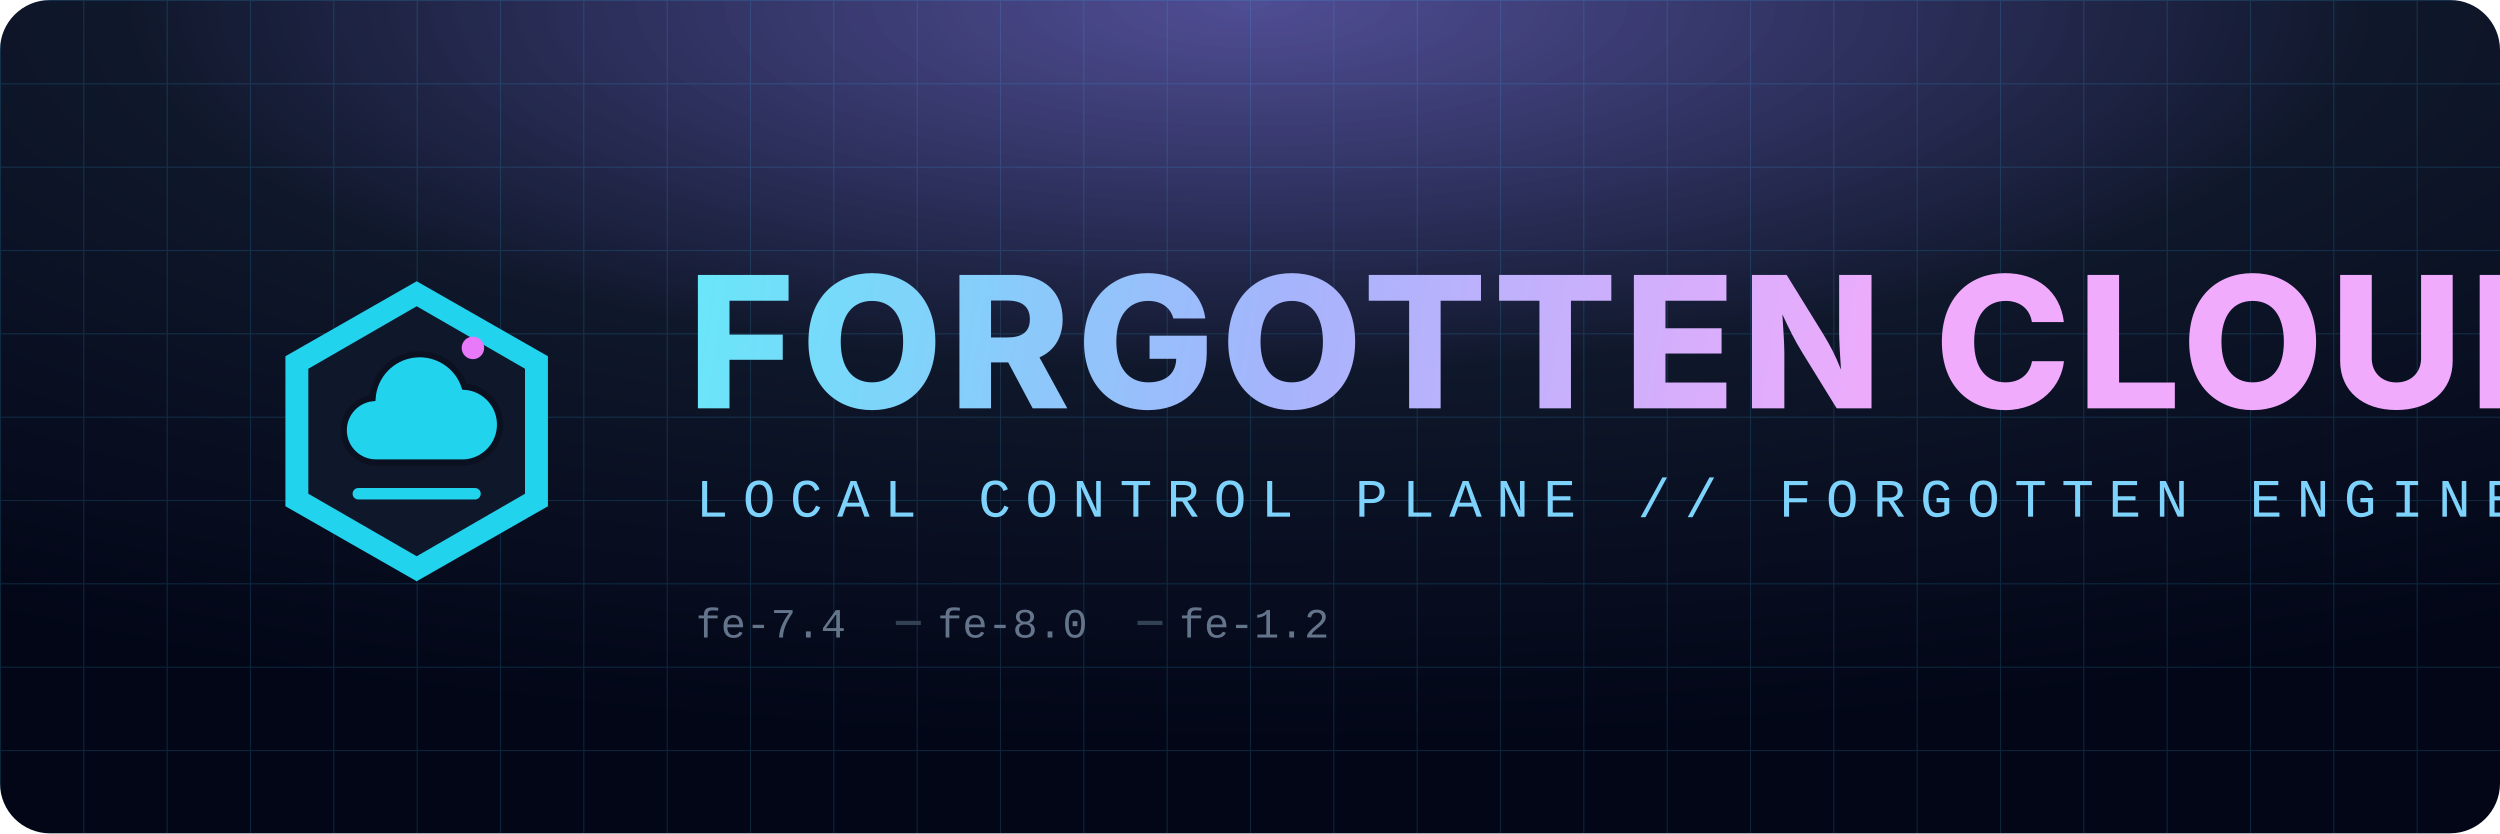
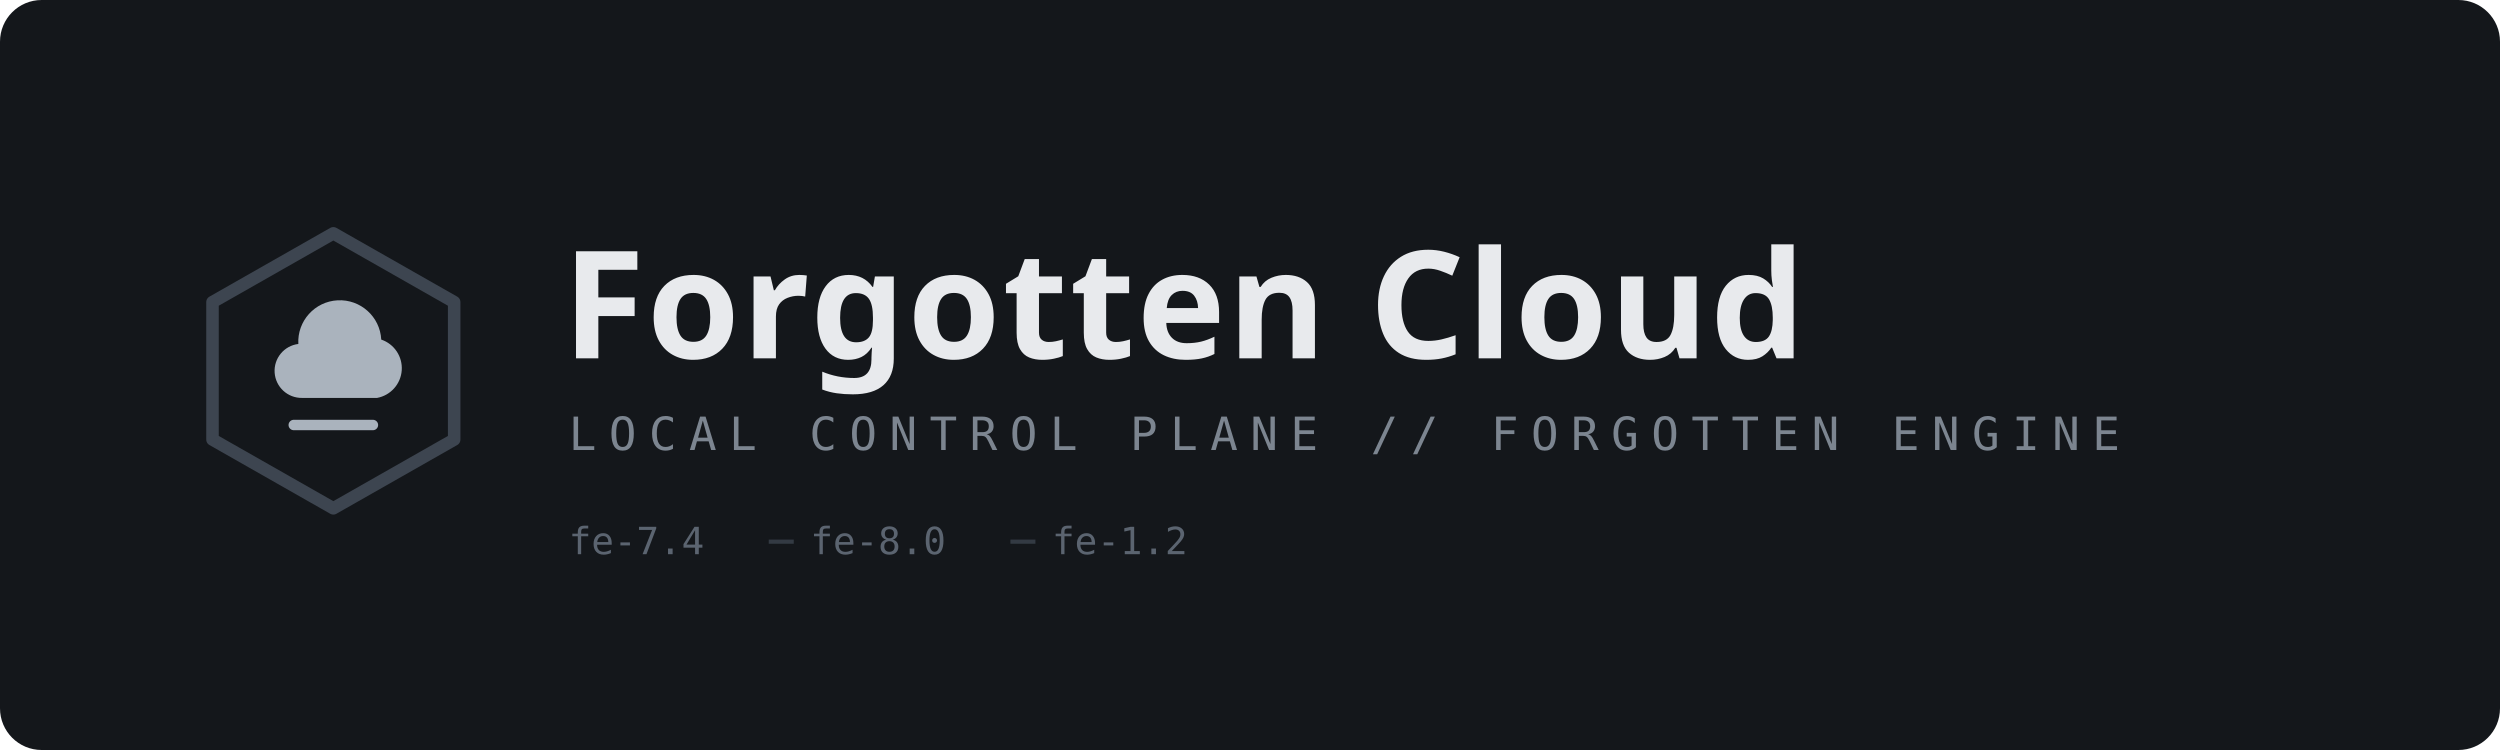
- <svg xmlns="http://www.w3.org/2000/svg" width="1200" height="400" viewBox="0 0 1200 400" fill="none">
-   <defs>
-     <radialGradient id="bg-glow" cx="50%" cy="0%" r="90%">
-       <stop offset="0" stop-color="#312e81" stop-opacity="0.85" />
-       <stop offset="0.5" stop-color="#0f172a" />
-       <stop offset="1" stop-color="#020617" />
-     </radialGradient>
-     <linearGradient id="grid-l" x1="0" y1="0" x2="0" y2="400">
-       <stop offset="0" stop-color="#38bdf8" stop-opacity="0.16" />
-       <stop offset="1" stop-color="#38bdf8" stop-opacity="0" />
-     </linearGradient>
-     <linearGradient id="b-mark" x1="140" y1="110" x2="260" y2="290" gradientUnits="userSpaceOnUse">
-       <stop offset="0" stop-color="#22d3ee" />
-       <stop offset="0.55" stop-color="#818cf8" />
-       <stop offset="1" stop-color="#e879f9" />
-     </linearGradient>
-     <linearGradient id="b-word" x1="320" y1="150" x2="900" y2="240" gradientUnits="userSpaceOnUse">
-       <stop offset="0" stop-color="#67e8f9" />
-       <stop offset="0.5" stop-color="#a5b4fc" />
-       <stop offset="1" stop-color="#f0abfc" />
-     </linearGradient>
-     <pattern id="p-grid" width="40" height="40" patternUnits="userSpaceOnUse">
-       <path d="M40 0H0v40" fill="none" stroke="url(#grid-l)" stroke-width="1" />
-     </pattern>
-   </defs>
-   <rect width="1200" height="400" rx="24" fill="url(#bg-glow)" />
-   <rect width="1200" height="400" rx="24" fill="url(#p-grid)" />
-   <g transform="translate(130 130)">
-     <path d="M70 5 133 41v72L70 149 7 113V41L70 5Z" fill="url(#b-mark)" />
-     <path d="M70 17 122 47v60L70 137 18 107V47L70 17Z" fill="#0f172a" />
-     <path d="M51 92a15.5 15.5 0 0 1-2.2-30.9A22.7 22.7 0 0 1 93 55.6a17.4 17.4 0 0 1-2.4 36.4H51Z" fill="url(#b-mark)" stroke="#0b1120" stroke-width="3" />
-     <circle cx="97" cy="37" r="5.4" fill="#e879f9" />
-     <path d="M42 107h56" stroke="url(#b-mark)" stroke-width="5.5" stroke-linecap="round" />
+ <svg xmlns="http://www.w3.org/2000/svg" width="1200" height="360" viewBox="0 0 1200 360" fill="none">
+   <rect width="1200" height="360" rx="20" fill="#14171b" />
+   <g transform="translate(96 108)">
+     <path d="M64 4 122 37v66L64 136 6 103V37L64 4Z" stroke="#3d4550" stroke-width="6" stroke-linejoin="round" />
+     <path d="M49 83a13 13 0 0 1-1.8-25.9A19 19 0 0 1 87 55a14.5 14.5 0 0 1-2 28H49Z" fill="#aab3bd" />
+     <path d="M45 96h38" stroke="#aab3bd" stroke-width="5" stroke-linecap="round" />
  </g>
-   <text x="330" y="196" font-family="'Segoe UI', Inter, system-ui, sans-serif" font-size="88" font-weight="800" letter-spacing="3" fill="url(#b-word)">FORGOTTEN CLOUD</text>
-   <text x="334" y="248" font-family="'Consolas', 'Courier New', monospace" font-size="26" font-weight="500" letter-spacing="7" fill="#7dd3fc">LOCAL CONTROL PLANE // FORGOTTEN ENGINE</text>
-   <g font-family="'Consolas', 'Courier New', monospace" font-size="20" fill="#64748b">
-     <text x="334" y="306">fe-7.4</text>
-     <text x="450" y="306">fe-8.0</text>
-     <text x="566" y="306">fe-1.2</text>
+   <text x="270" y="172" font-family="'Exo 2','Segoe UI',system-ui,sans-serif" font-size="72" font-weight="600" letter-spacing="1" fill="#e8eaed">Forgotten Cloud</text>
+   <text x="273" y="216" font-family="'JetBrains Mono',Consolas,monospace" font-size="22" letter-spacing="6" fill="#7c8590">LOCAL CONTROL PLANE // FORGOTTEN ENGINE</text>
+   <g font-family="'JetBrains Mono',Consolas,monospace" font-size="18" fill="#5b6470">
+     <text x="273" y="266">fe-7.4</text>
+     <text x="389" y="266">fe-8.0</text>
+     <text x="505" y="266">fe-1.2</text>
  </g>
-   <g stroke="#334155" stroke-width="2">
-     <line x1="430" y1="299" x2="442" y2="299" />
-     <line x1="546" y1="299" x2="558" y2="299" />
+   <g stroke="#333a43" stroke-width="2">
+     <line x1="369" y1="260" x2="381" y2="260" />
+     <line x1="485" y1="260" x2="497" y2="260" />
  </g>
</svg>
